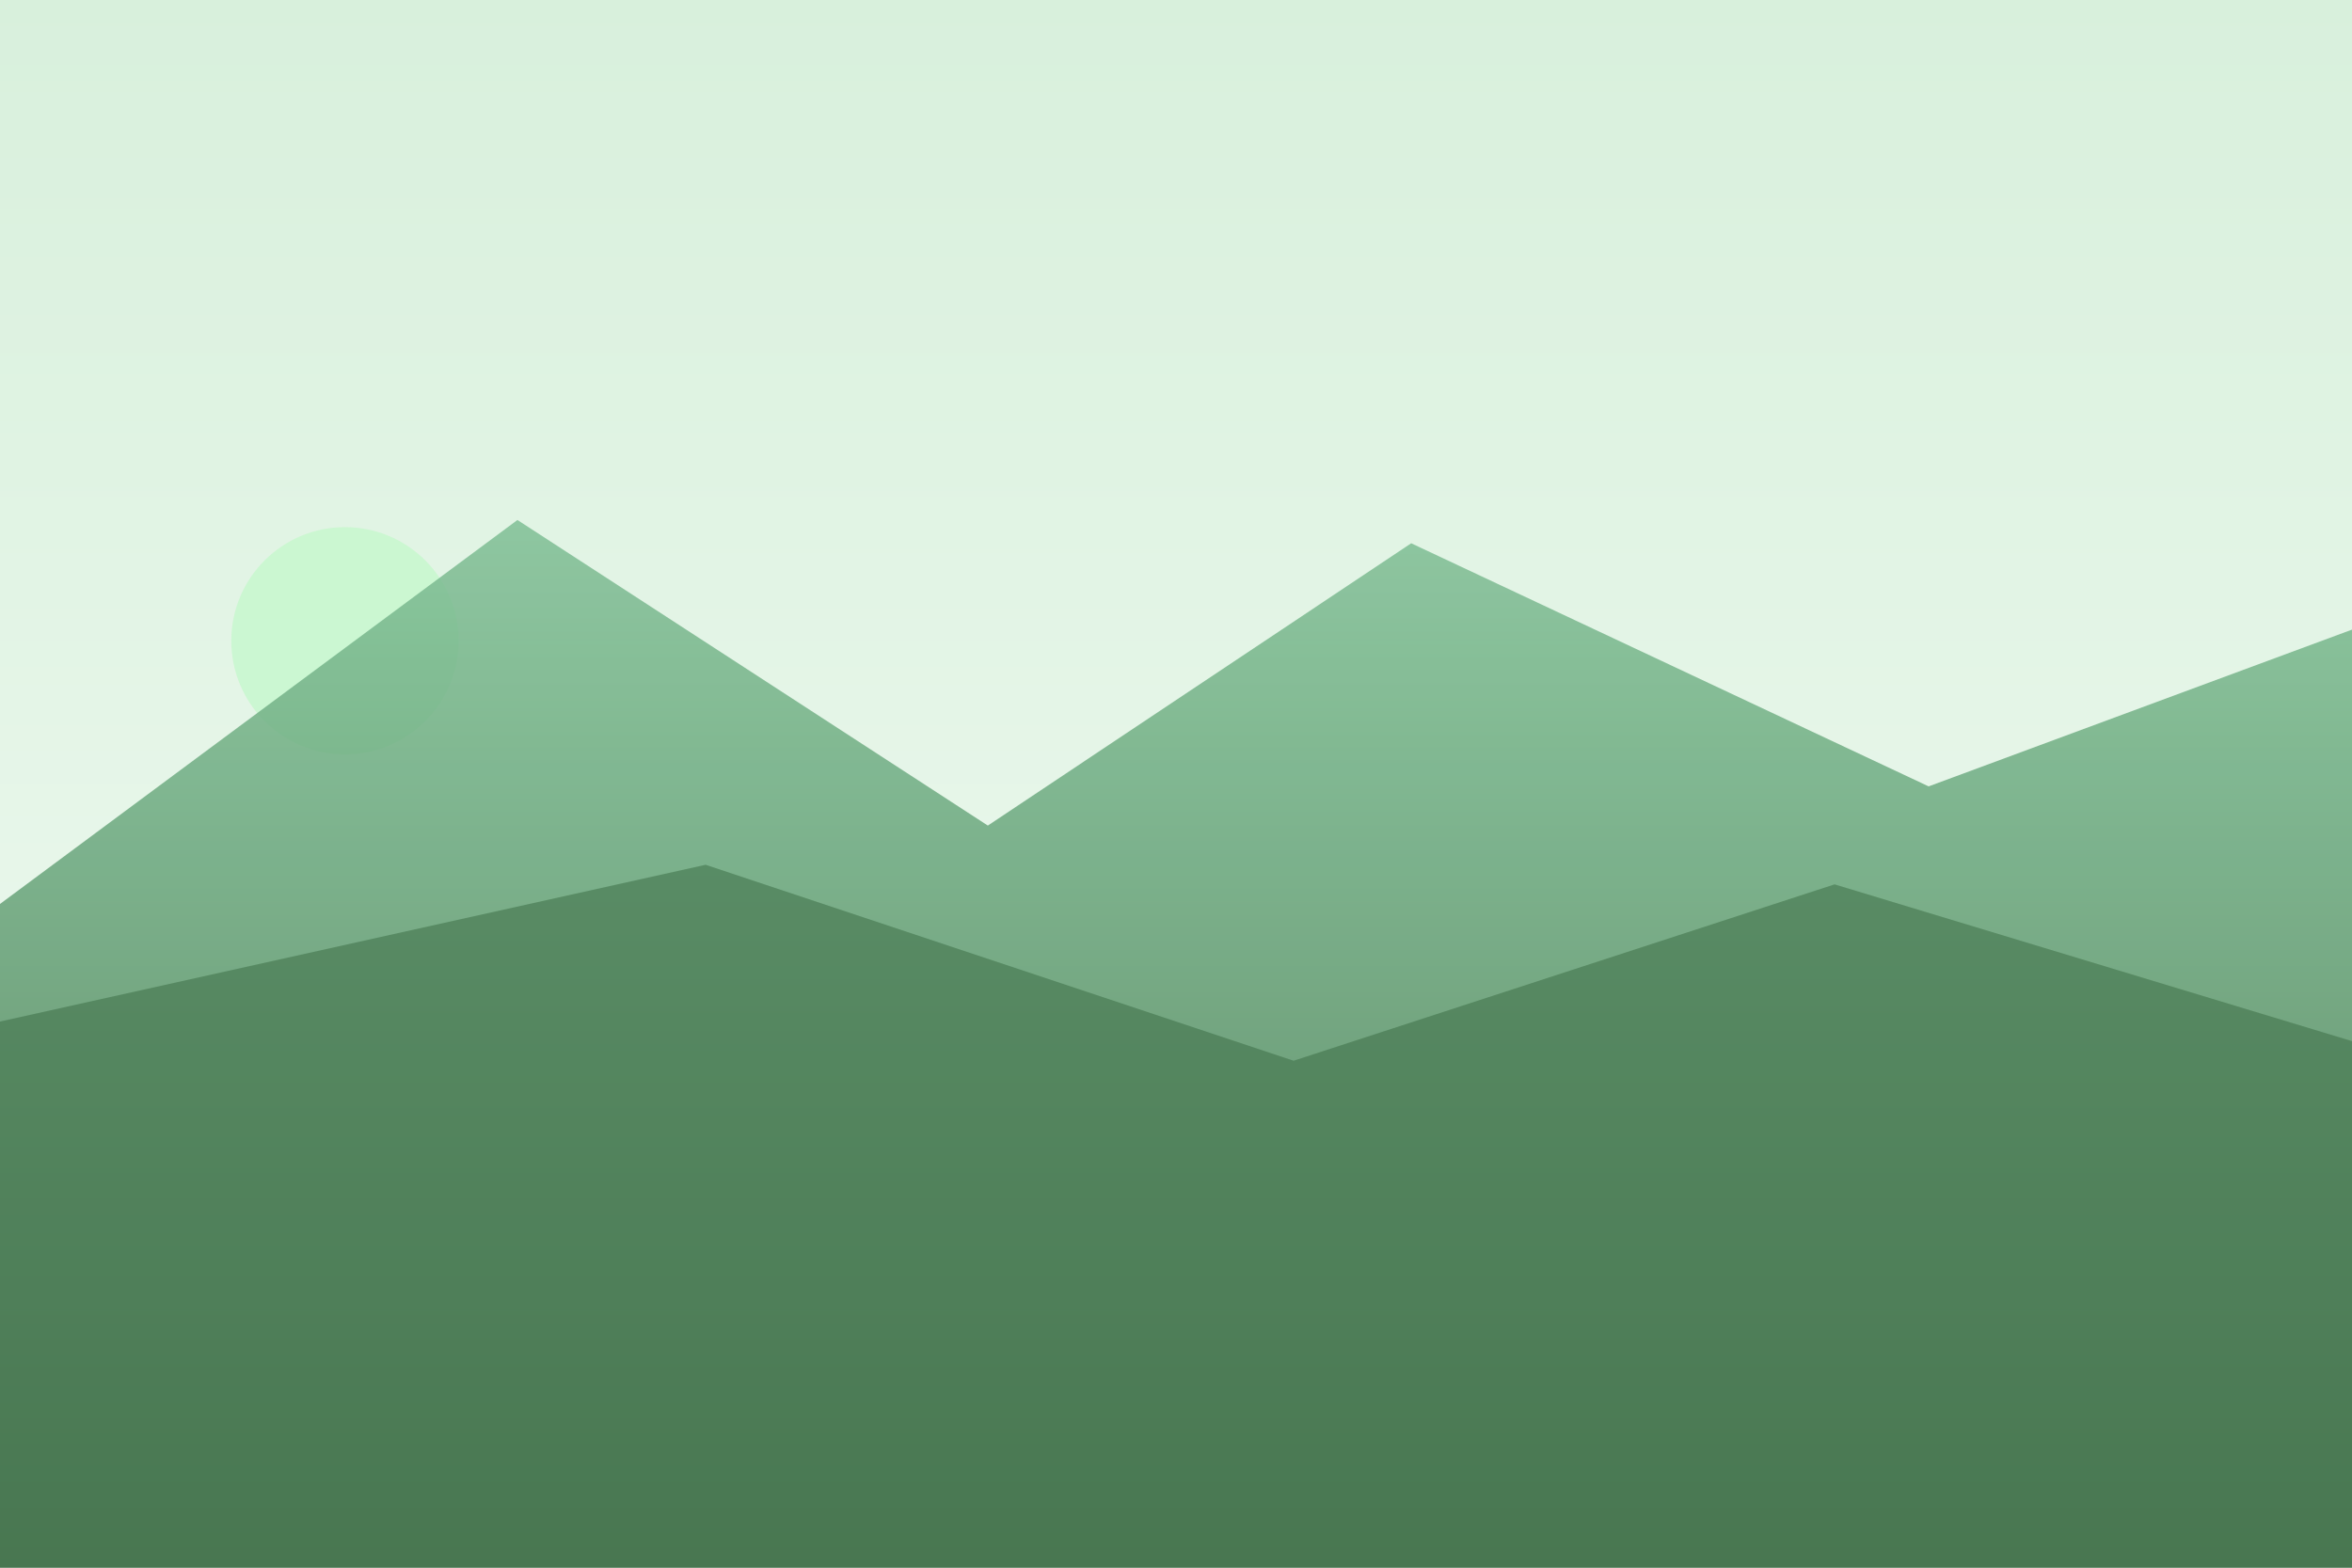
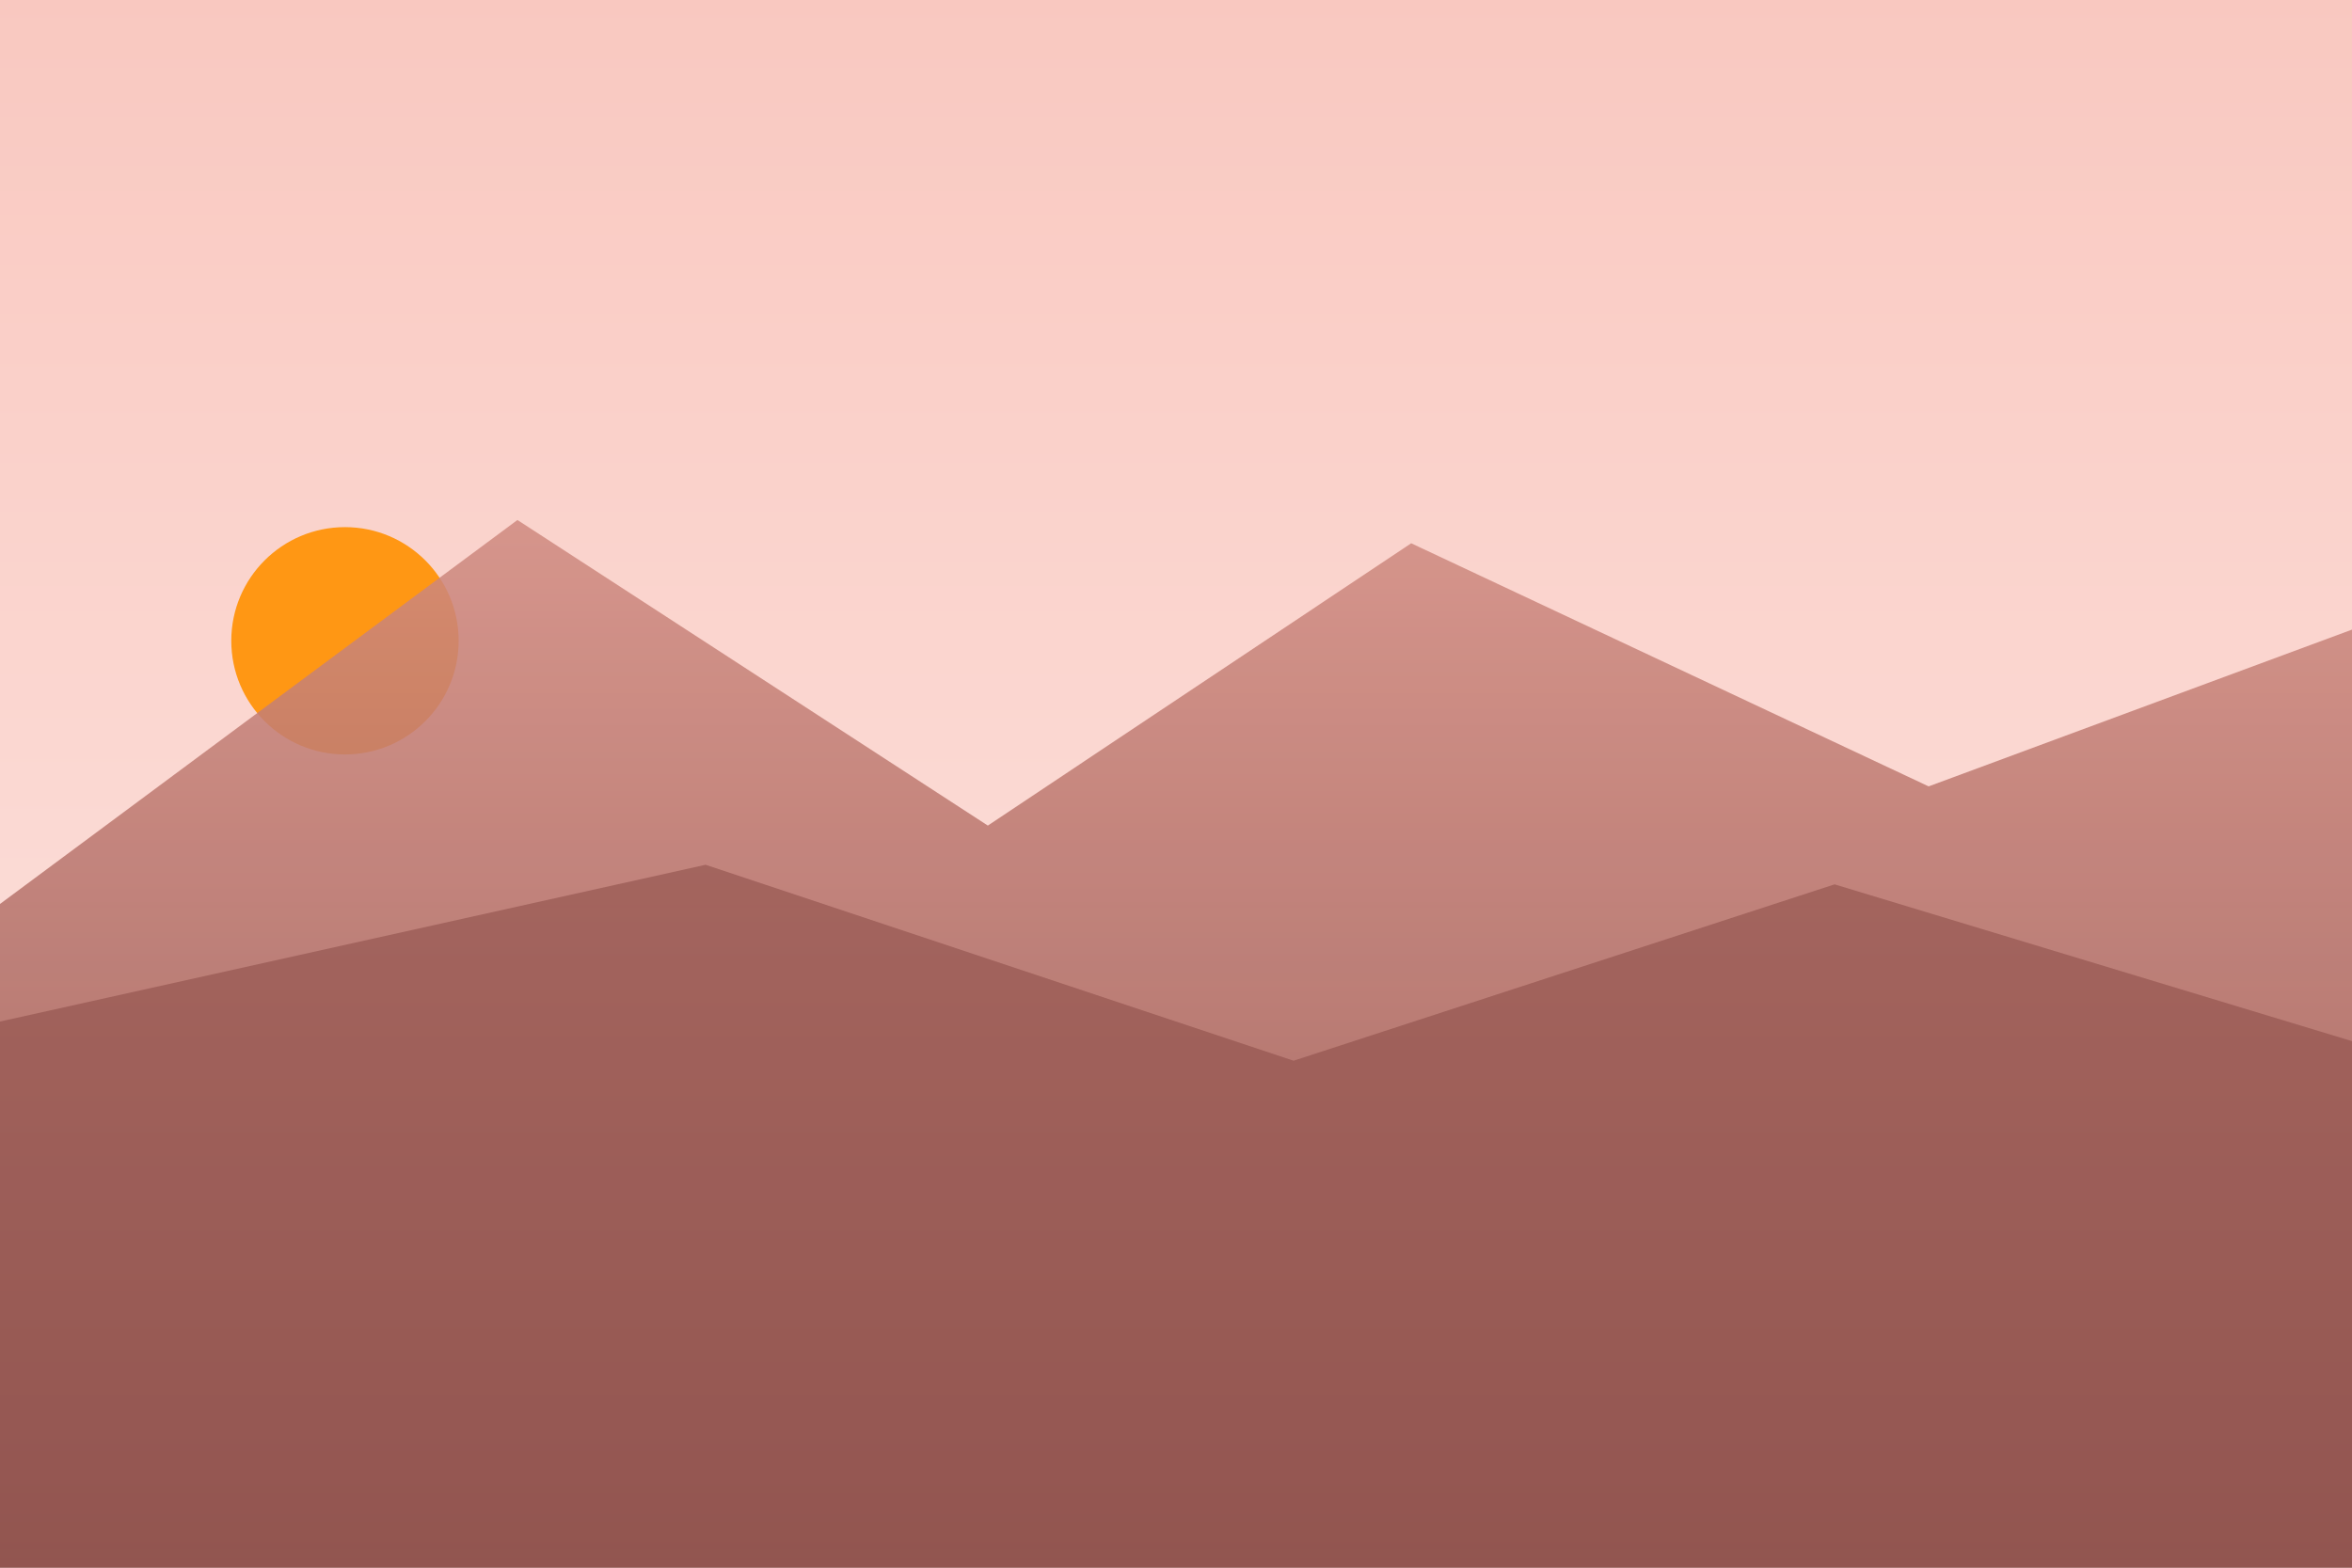
<svg xmlns="http://www.w3.org/2000/svg" viewBox="0 0 1200 800" width="1200" height="800" role="img">
  <defs>
    <linearGradient id="sky" x1="0" y1="0" x2="0" y2="1">
-       <stop offset="0%" stop-color="#D8F0DC" />
-       <stop offset="100%" stop-color="#F3FBF4" />
+       <stop offset="0%" stop-color="#F9C8C0" />
+       <stop offset="100%" stop-color="#FDE8E4" />
    </linearGradient>
    <linearGradient id="land" x1="0" y1="0" x2="0" y2="1">
-       <stop offset="0%" stop-color="#7FBF95" />
-       <stop offset="100%" stop-color="#3C6E45" />
+       <stop offset="0%" stop-color="#D08A80" />
+       <stop offset="100%" stop-color="#8A4A45" />
    </linearGradient>
  </defs>
  <rect width="1200" height="800" fill="url(#sky)" />
-   <circle cx="176" cy="327" r="58" fill="#C9F7CF" opacity="0.9" />
+   <circle cx="176" cy="327" r="58" fill="#FF9000" opacity="0.9" />
  <path d="M0,461.294 L264,265.353 L504,421.294 L720,277.235 L984,401.294 L1200,321.294 L1200,800 L0,800 Z" fill="url(#land)" opacity="0.85" />
-   <path d="M0,521.294 L360,441.294 L660,541.294 L936,451.294 L1200,531.294 L1200,800 L0,800 Z" fill="#3C6E45" opacity="0.55" />
+   <path d="M0,521.294 L360,441.294 L660,541.294 L936,451.294 L1200,531.294 L1200,800 L0,800 Z" fill="#8A4A45" opacity="0.55" />
</svg>
